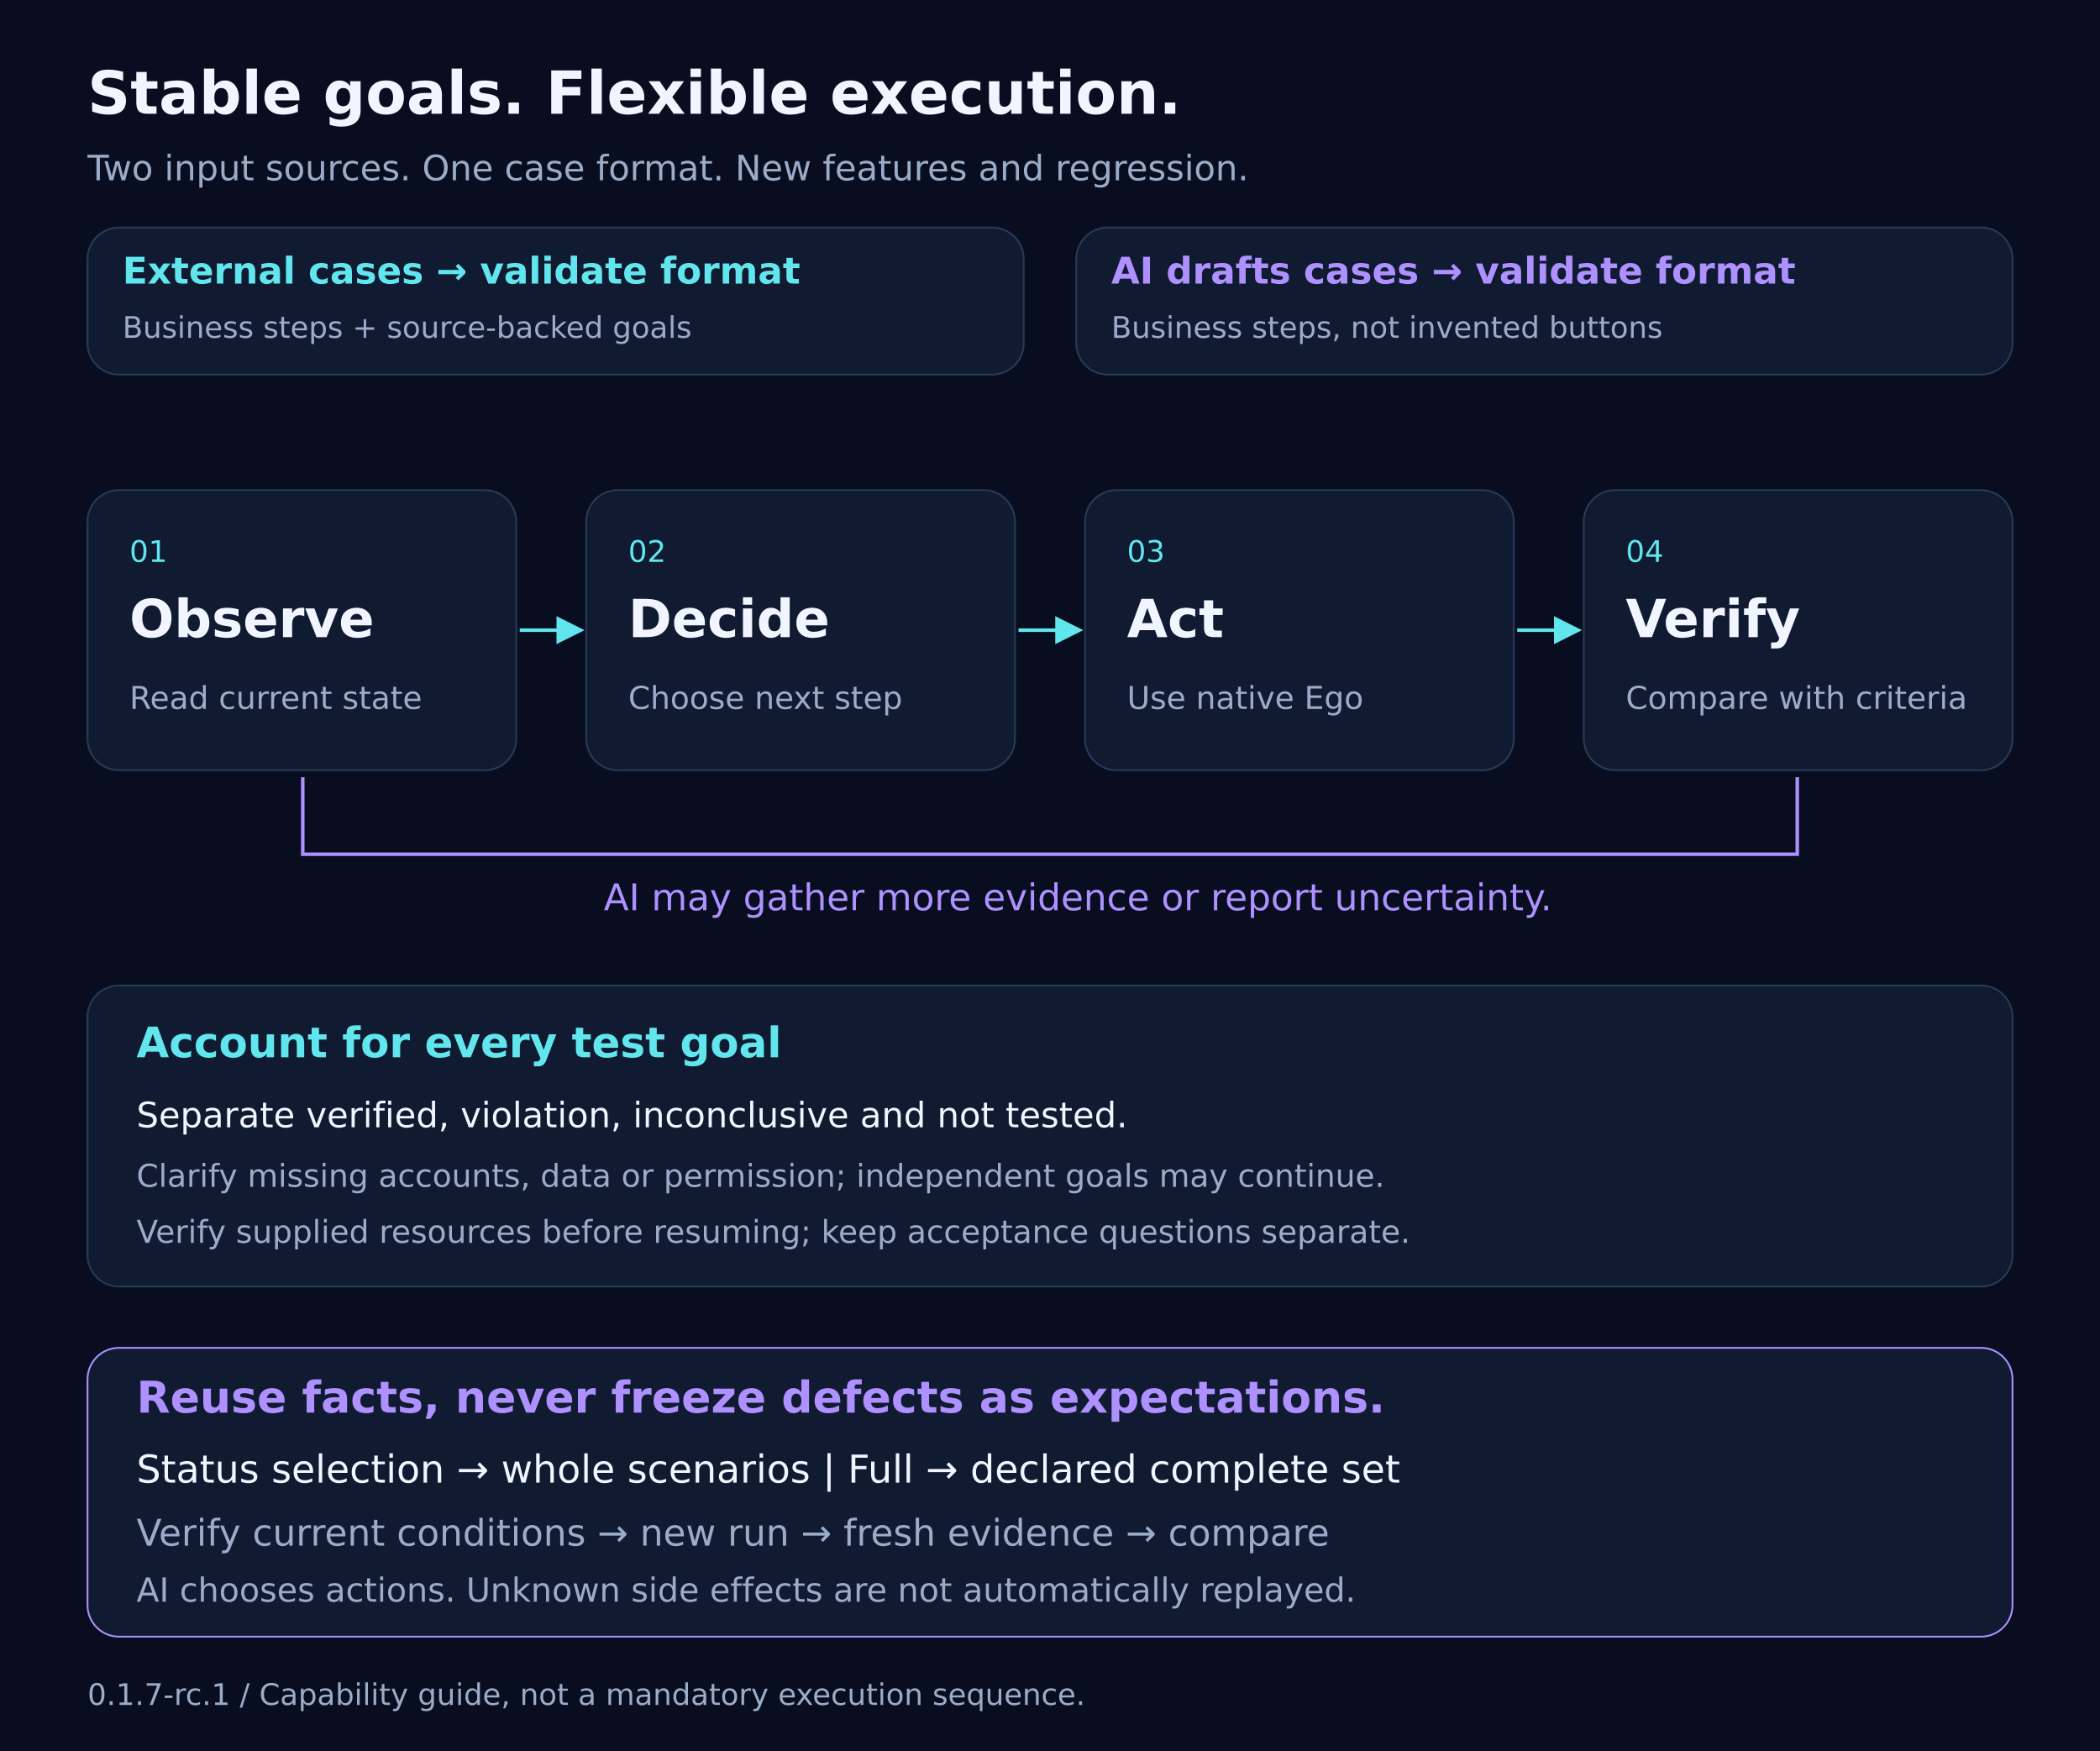
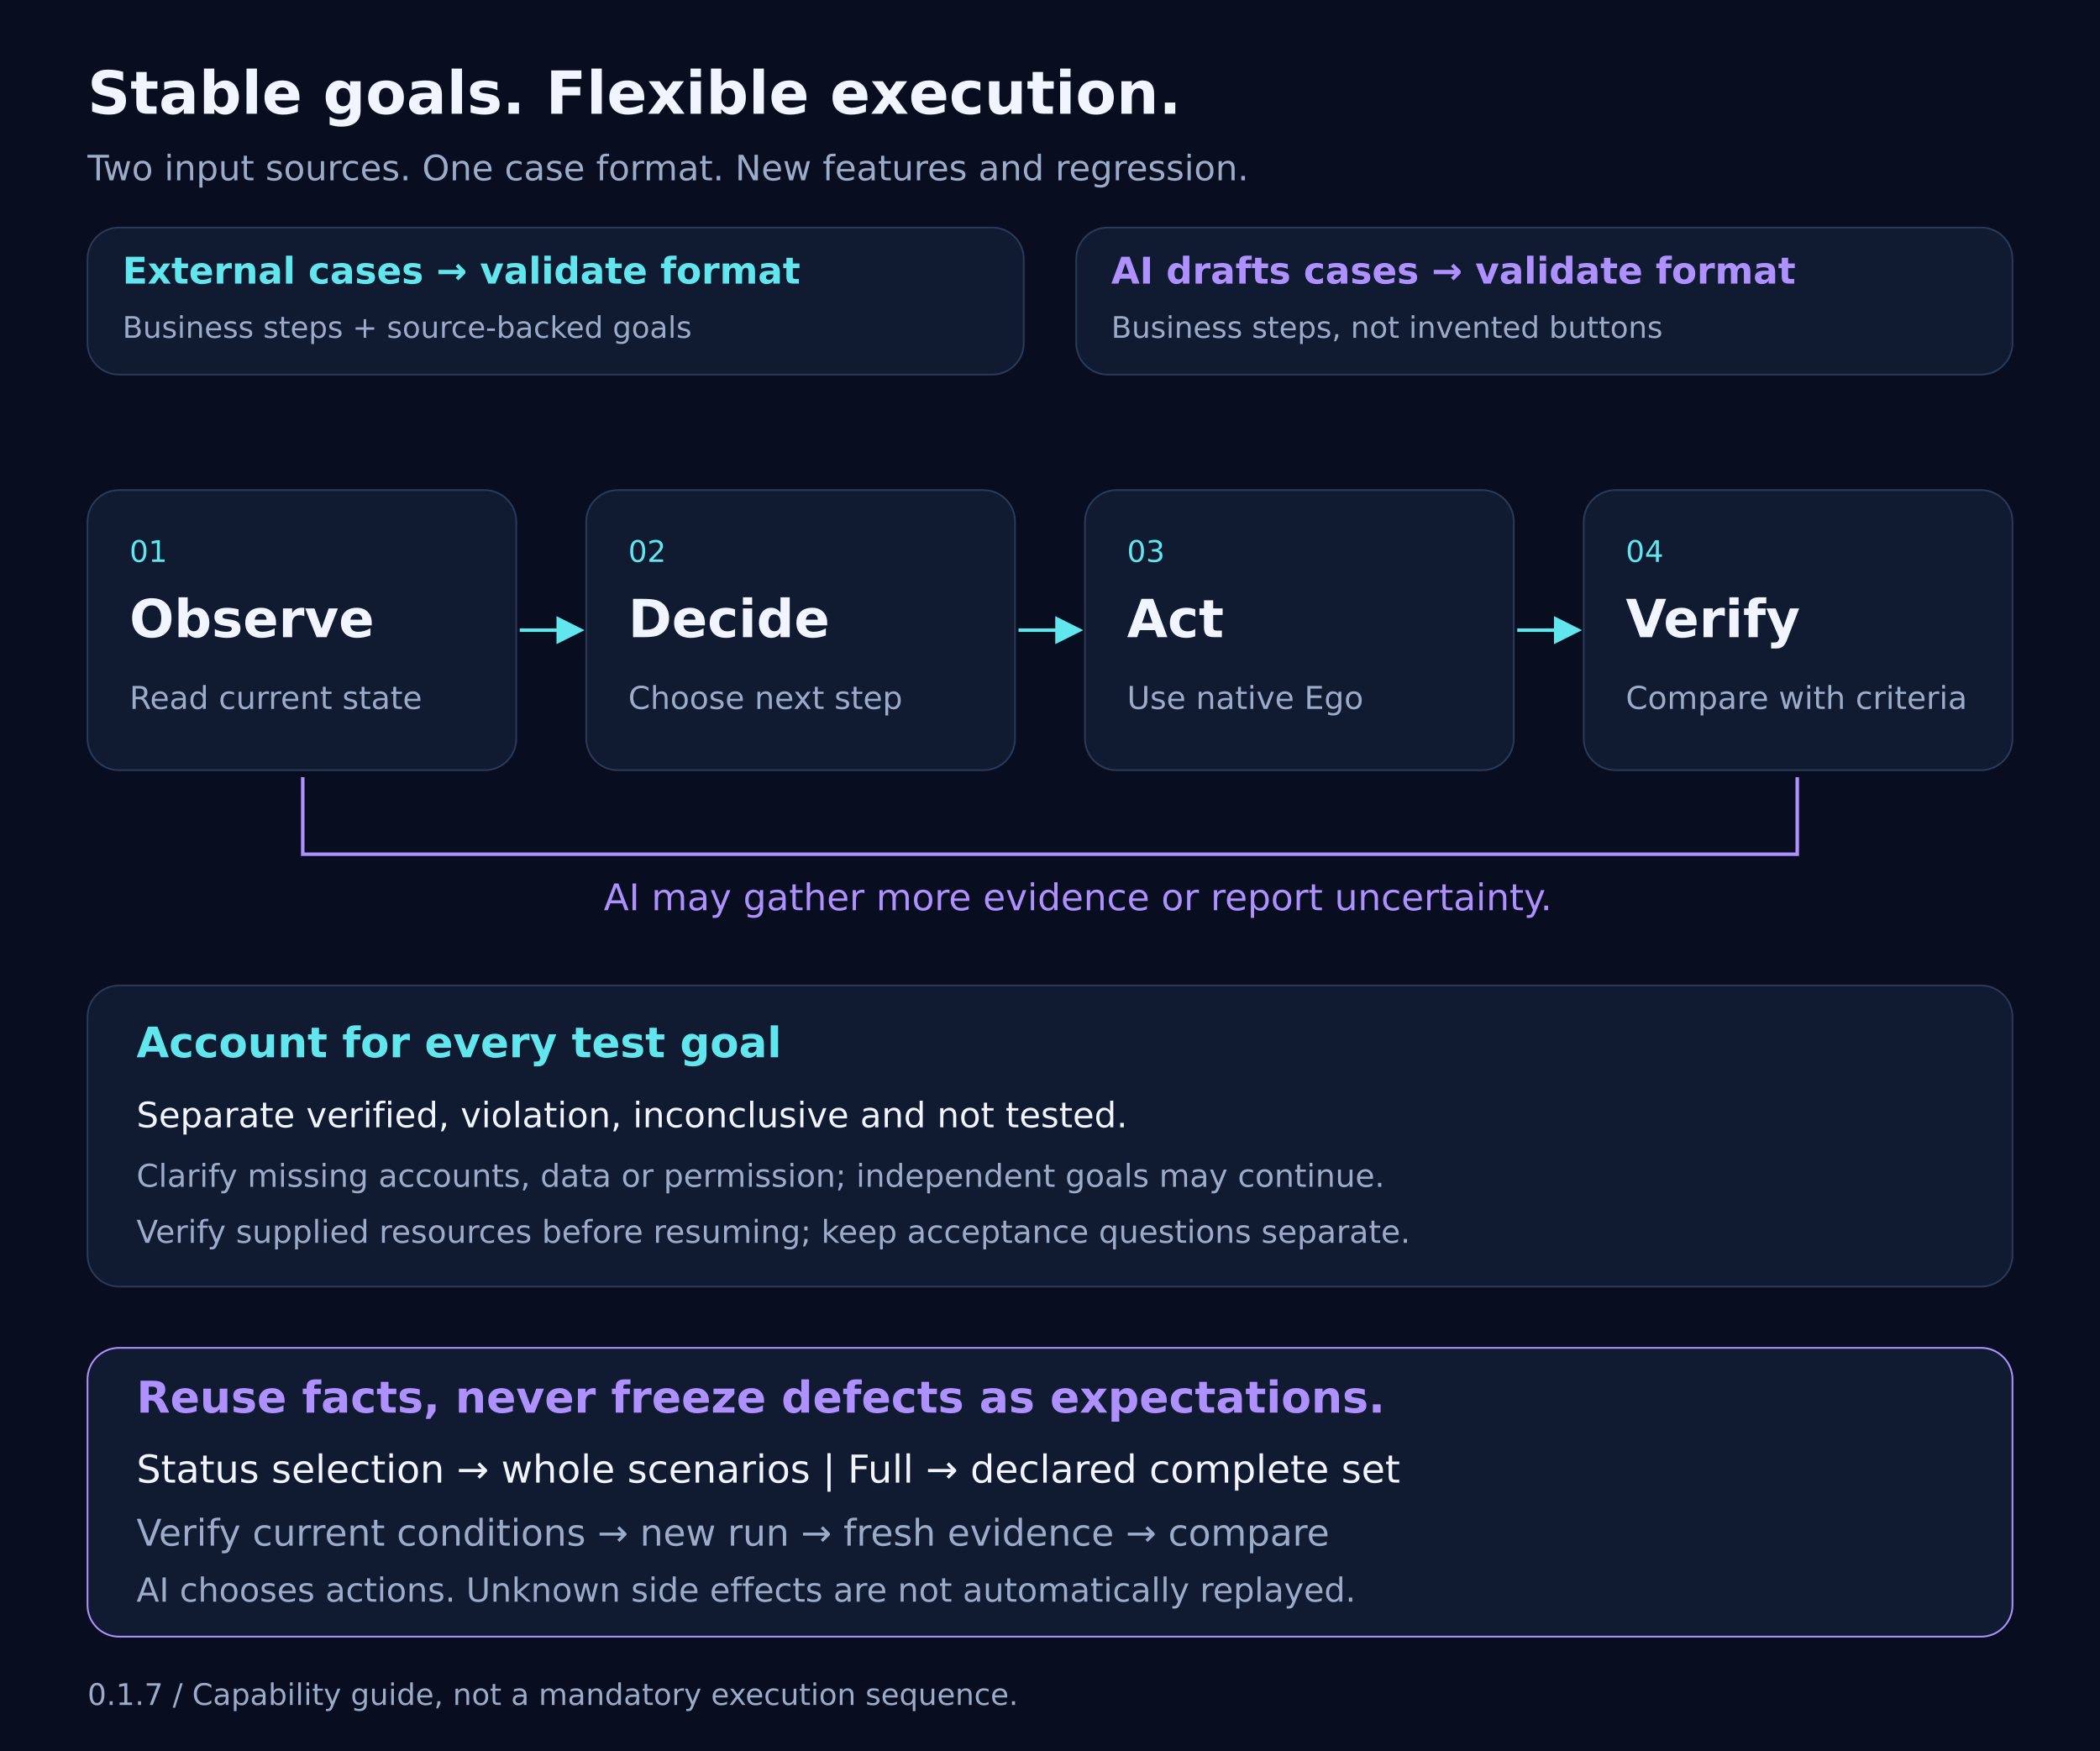
<svg xmlns="http://www.w3.org/2000/svg" width="1200" height="1000" viewBox="0 0 1200 1000" role="img" aria-label="Adaptive test workflow">
  <defs>
    <linearGradient id="g">
      <stop stop-color="#61e6ed" />
      <stop offset="1" stop-color="#ae91ff" />
    </linearGradient>
    <marker id="arrow" markerWidth="8" markerHeight="8" refX="7" refY="4" orient="auto">
      <path d="M0,0 L8,4 L0,8" fill="#61e6ed" />
    </marker>
  </defs>
  <g font-family="DejaVu Sans, Noto Sans CJK SC, sans-serif">
    <rect x="0" y="0" width="1200" height="1000" rx="0" fill="#080e20" stroke="#080e20" />
    <path d="M0,2 H1200" stroke="url(#g)" stroke-width="4" />
    <text x="50" y="65" font-size="34" fill="#f1f5ff" font-weight="700">Stable goals. Flexible execution.</text>
    <text x="50" y="103" font-size="20" fill="#9cacc8" font-weight="400">Two input sources. One case format. New features and regression.</text>
    <rect x="50" y="130" width="535" height="84" rx="18" fill="#101b32" stroke="#293957" />
    <text x="70" y="162" font-size="21" fill="#61e6ed" font-weight="700">External cases → validate format</text>
    <text x="70" y="193" font-size="17" fill="#9cacc8" font-weight="400">Business steps + source-backed goals</text>
    <rect x="615" y="130" width="535" height="84" rx="18" fill="#101b32" stroke="#293957" />
    <text x="635" y="162" font-size="21" fill="#ae91ff" font-weight="700">AI drafts cases → validate format</text>
    <text x="635" y="193" font-size="17" fill="#9cacc8" font-weight="400">Business steps, not invented buttons</text>
    <g transform="translate(0 120)">
      <rect x="50" y="160" width="245" height="160" rx="18" fill="#101b32" stroke="#293957" />
      <text x="74" y="201" font-size="17" fill="#61e6ed" font-weight="400">01</text>
      <text x="74" y="244" font-size="30" fill="#f1f5ff" font-weight="700">Observe</text>
      <text x="74" y="285" font-size="18" fill="#9cacc8" font-weight="400">Read current state</text>
      <path d="M297,240 L332,240" stroke="#61e6ed" stroke-width="2" fill="none" marker-end="url(#arrow)" />
      <rect x="335" y="160" width="245" height="160" rx="18" fill="#101b32" stroke="#293957" />
      <text x="359" y="201" font-size="17" fill="#61e6ed" font-weight="400">02</text>
      <text x="359" y="244" font-size="30" fill="#f1f5ff" font-weight="700">Decide</text>
      <text x="359" y="285" font-size="18" fill="#9cacc8" font-weight="400">Choose next step</text>
      <path d="M582,240 L617,240" stroke="#61e6ed" stroke-width="2" fill="none" marker-end="url(#arrow)" />
      <rect x="620" y="160" width="245" height="160" rx="18" fill="#101b32" stroke="#293957" />
      <text x="644" y="201" font-size="17" fill="#61e6ed" font-weight="400">03</text>
      <text x="644" y="244" font-size="30" fill="#f1f5ff" font-weight="700">Act</text>
      <text x="644" y="285" font-size="18" fill="#9cacc8" font-weight="400">Use native Ego</text>
      <path d="M867,240 L902,240" stroke="#61e6ed" stroke-width="2" fill="none" marker-end="url(#arrow)" />
      <rect x="905" y="160" width="245" height="160" rx="18" fill="#101b32" stroke="#293957" />
      <text x="929" y="201" font-size="17" fill="#61e6ed" font-weight="400">04</text>
      <text x="929" y="244" font-size="30" fill="#f1f5ff" font-weight="700">Verify</text>
      <text x="929" y="285" font-size="18" fill="#9cacc8" font-weight="400">Compare with criteria</text>
      <path d="M1027,324 V368 H173 V324" fill="none" stroke="#ae91ff" stroke-width="2" />
      <text x="345" y="400" font-size="21" fill="#ae91ff" font-weight="400">AI may gather more evidence or report uncertainty.</text>
      <rect x="50" y="443" width="1100" height="172" rx="18" fill="#101b32" stroke="#293957" />
      <text x="78" y="484" font-size="24" fill="#61e6ed" font-weight="700">Account for every test goal</text>
      <text x="78" y="524" font-size="20" fill="#f1f5ff" font-weight="400">Separate verified, violation, inconclusive and not tested.</text>
      <text x="78" y="558" font-size="18" fill="#9cacc8" font-weight="400">Clarify missing accounts, data or permission; independent goals may continue.</text>
      <text x="78" y="590" font-size="18" fill="#9cacc8" font-weight="400">Verify supplied resources before resuming; keep acceptance questions separate.</text>
    </g>
    <rect x="50" y="770" width="1100" height="165" rx="18" fill="#101b32" stroke="#ae91ff" />
    <text x="78" y="807" font-size="25" fill="#ae91ff" font-weight="700">Reuse facts, never freeze defects as expectations.</text>
    <text x="78" y="847" font-size="22" fill="#f1f5ff" font-weight="400">Status selection → whole scenarios  |  Full → declared complete set</text>
    <text x="78" y="883" font-size="21" fill="#9cacc8" font-weight="400">Verify current conditions → new run → fresh evidence → compare</text>
    <text x="78" y="915" font-size="19" fill="#9cacc8" font-weight="400">AI chooses actions. Unknown side effects are not automatically replayed.</text>
-     <text x="50" y="974" font-size="17" fill="#9cacc8" font-weight="400">0.1.7-rc.1 / Capability guide, not a mandatory execution sequence.</text>
+     <text x="50" y="974" font-size="17" fill="#9cacc8" font-weight="400">0.1.7 / Capability guide, not a mandatory execution sequence.</text>
  </g>
</svg>
